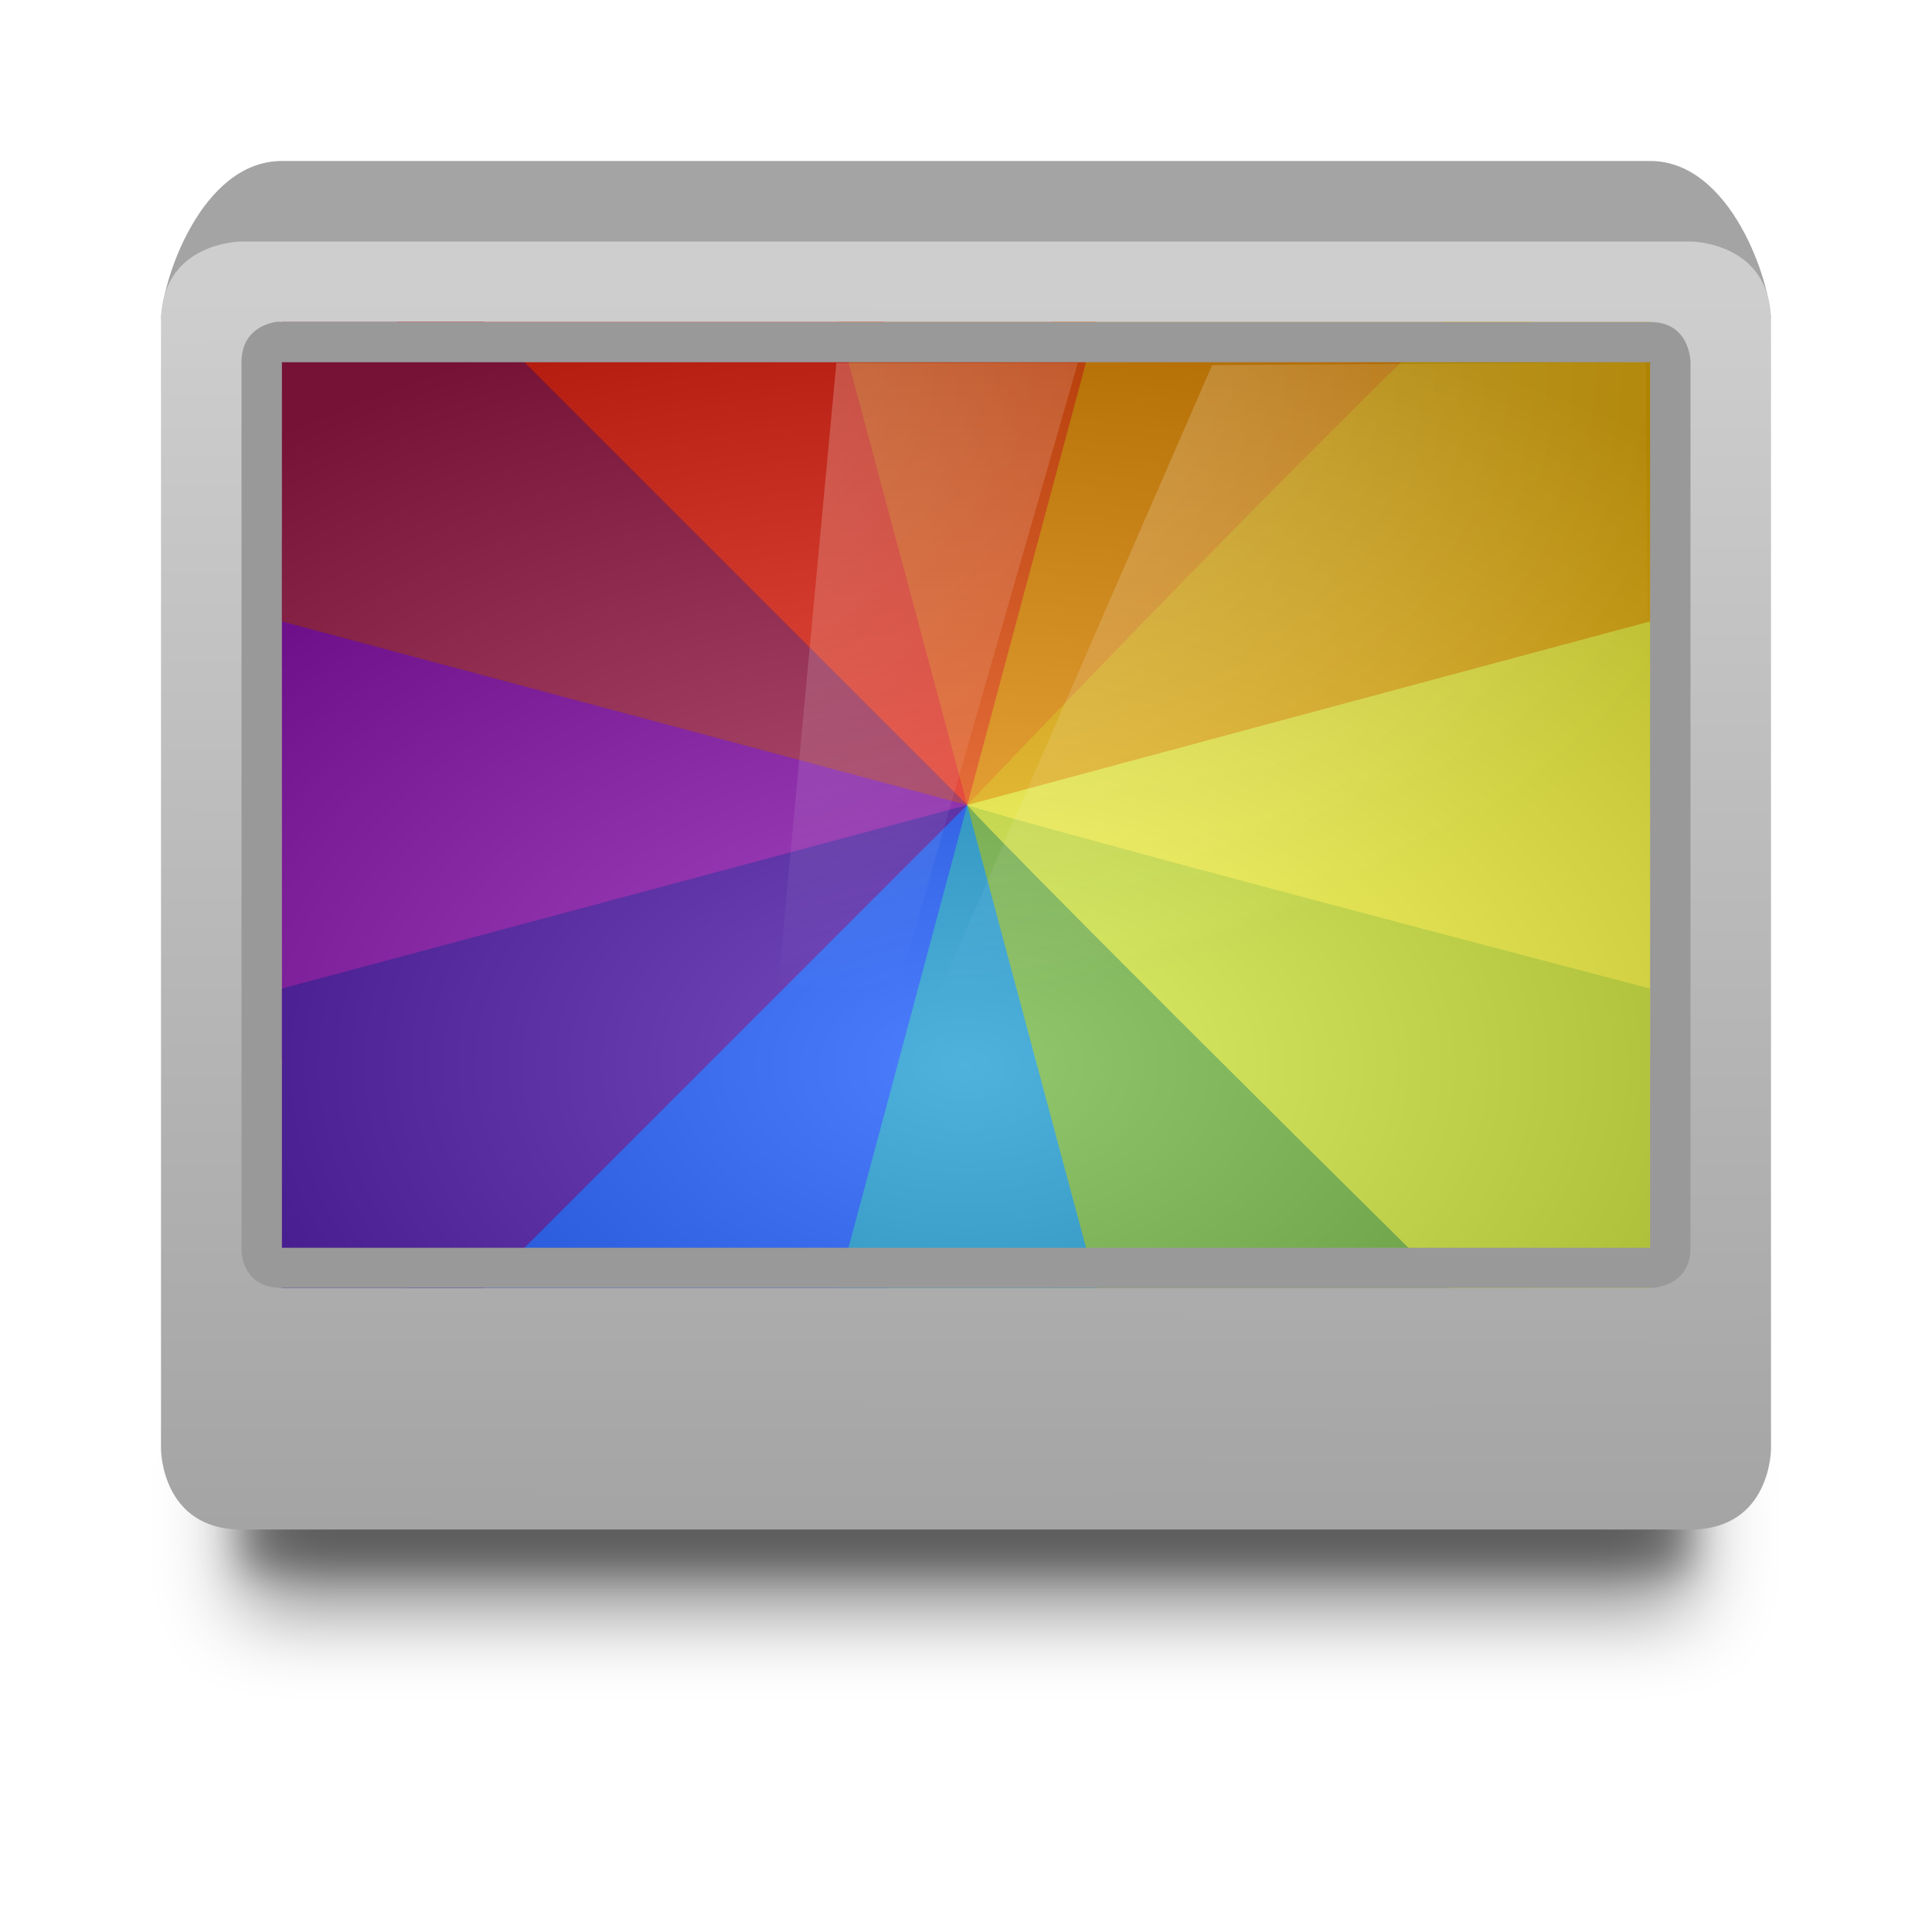
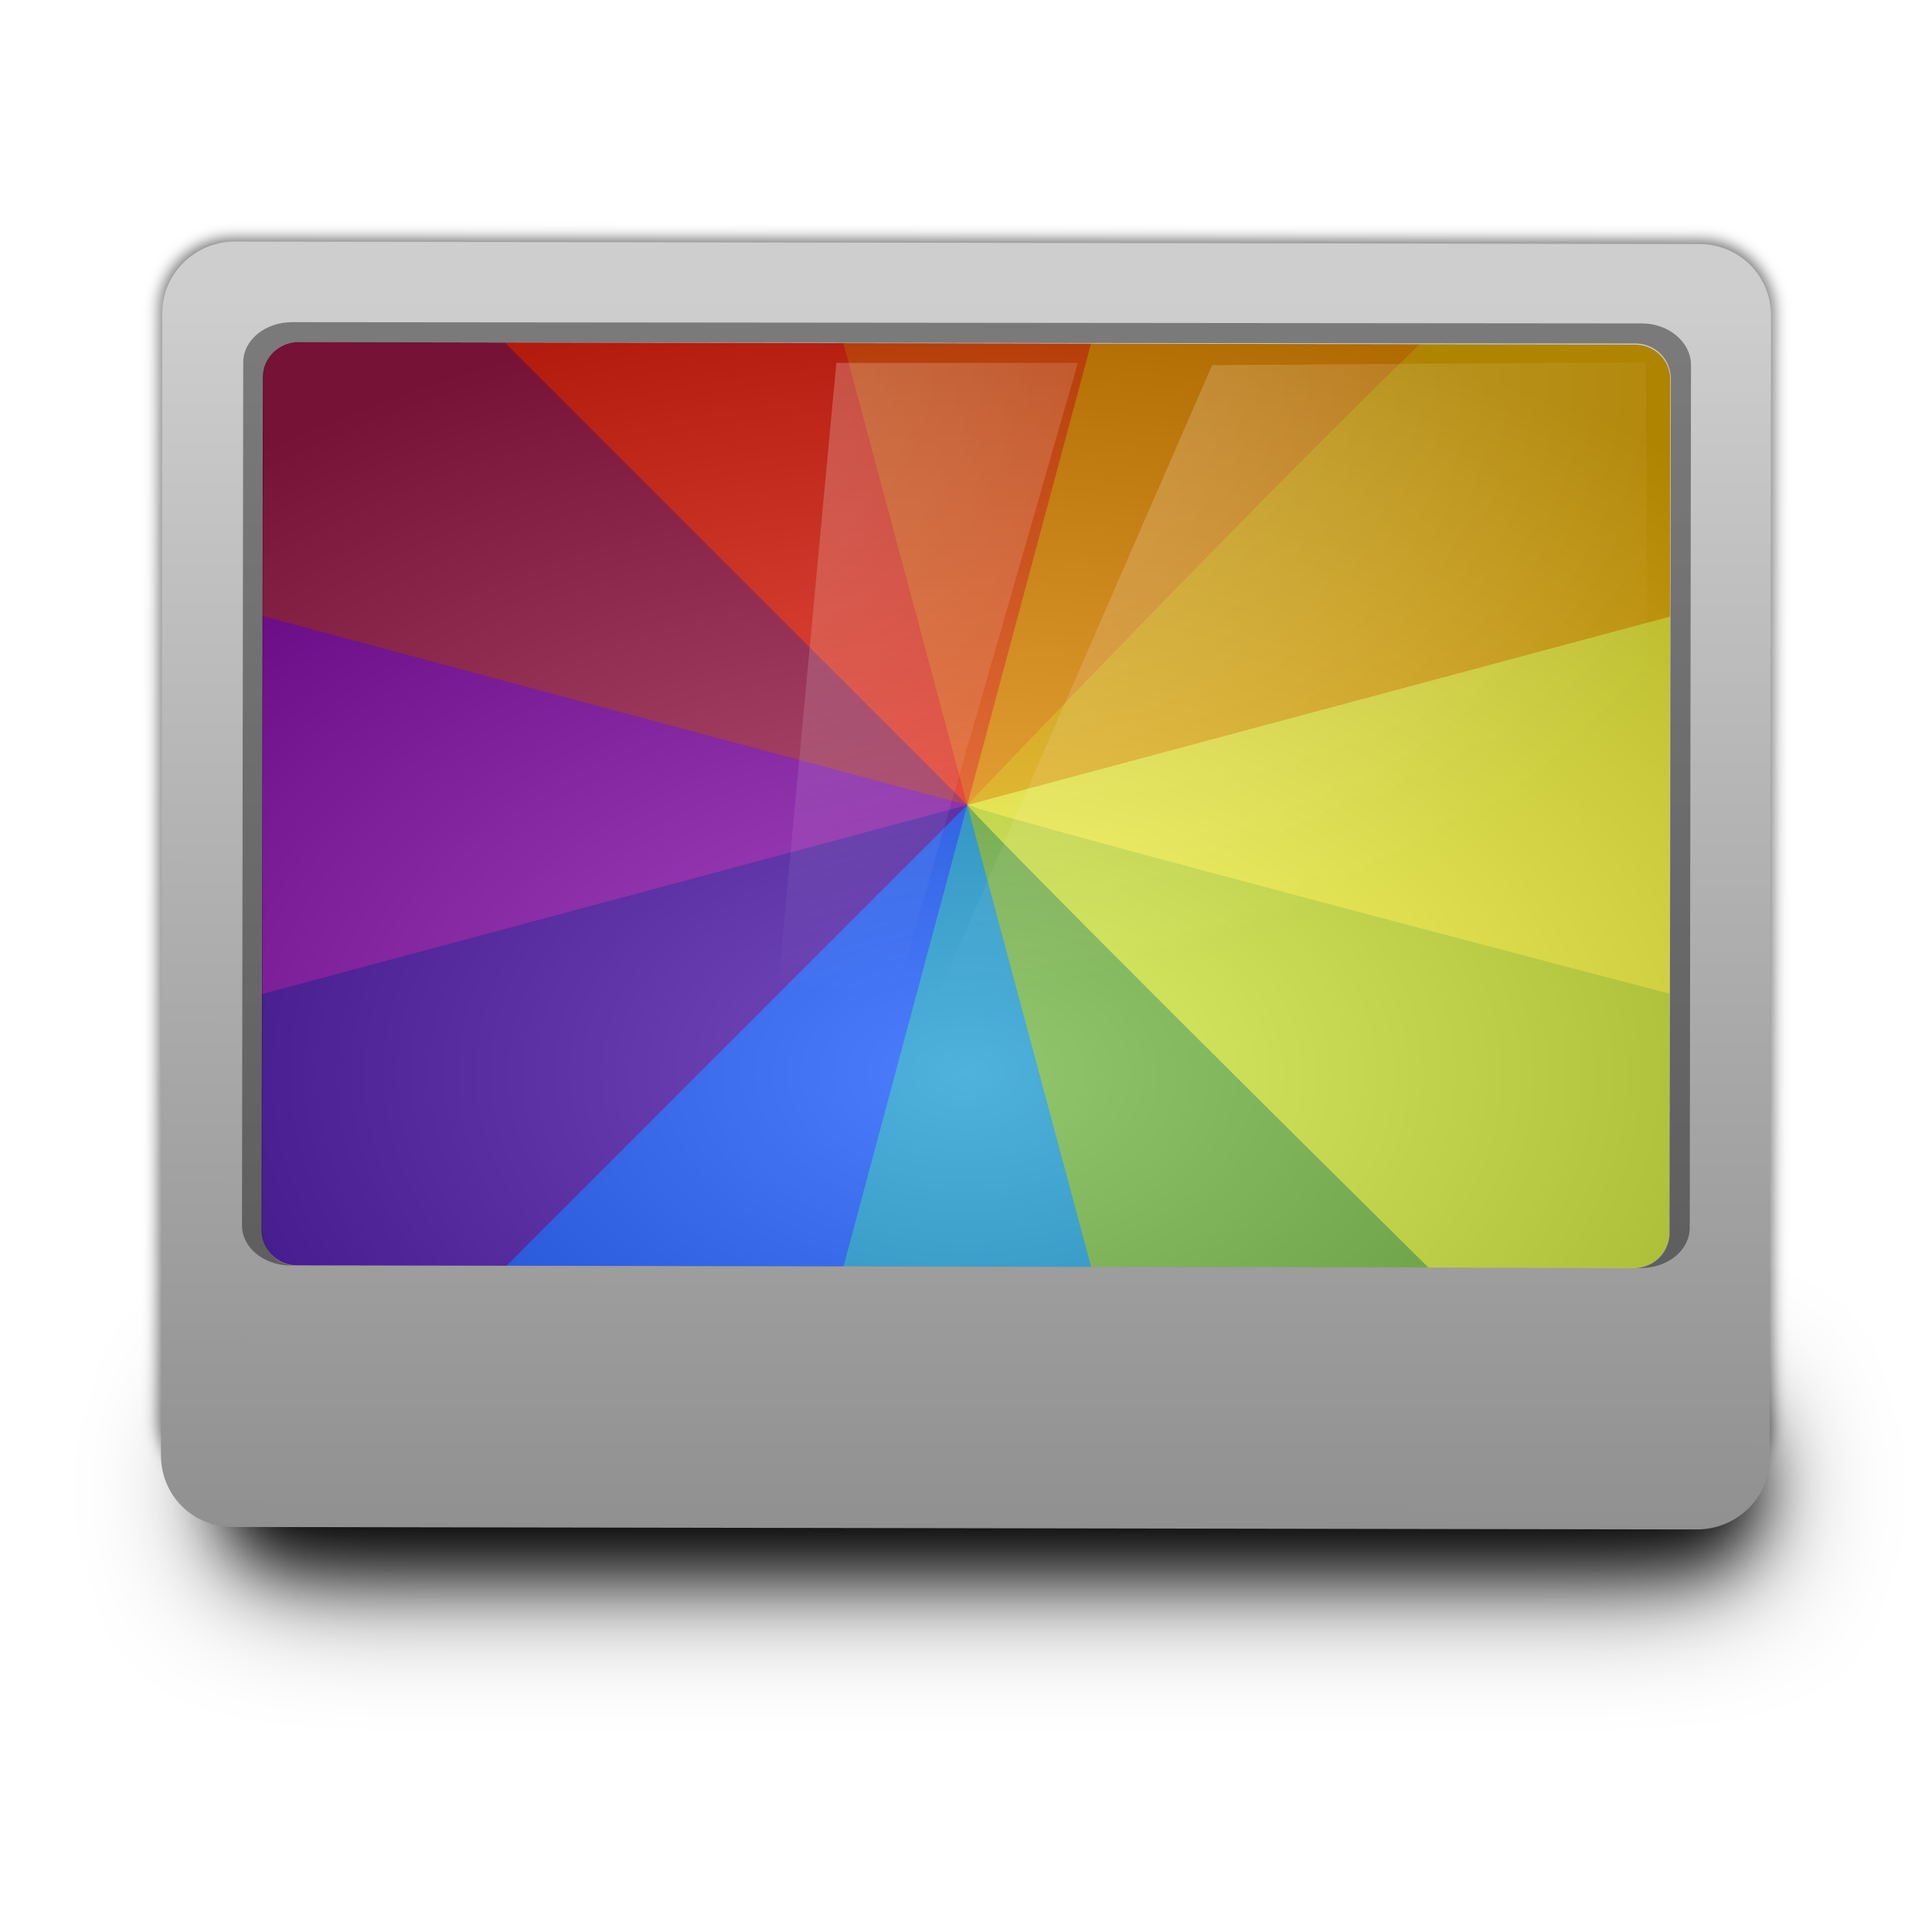
<svg xmlns="http://www.w3.org/2000/svg" xmlns:xlink="http://www.w3.org/1999/xlink" width="48" height="48" id="svg2985" version="1.1">
  <defs id="defs2987">
    <linearGradient id="linearGradient4195">
      <stop id="stop4197" offset="0" style="stop-color:#df5e28;stop-opacity:0.941;" />
      <stop id="stop4199" offset="1" style="stop-color:#1a1716;stop-opacity:0.941" />
+     </linearGradient>
+     <filter color-interpolation-filters="sRGB" id="filter11507">
+       <feGaussianBlur stdDeviation="1.056" id="feGaussianBlur11509" />
+     </filter>
+     <linearGradient id="linearGradient10954">
+       <stop style="stop-color:#909090;stop-opacity:1;" offset="0" id="stop10956" />
+       <stop style="stop-color:#cecece;stop-opacity:1" offset="1" id="stop10958" />
    </linearGradient>
    <linearGradient id="linearGradient10938">
      <stop style="stop-color:#dadada;stop-opacity:1" offset="0" id="stop10940" />
      <stop style="stop-color:#f6f6f5;stop-opacity:1" offset="1" id="stop10942" />
    </linearGradient>
    <linearGradient id="linearGradient11438">
      <stop style="stop-color:#babdb6;stop-opacity:1;" offset="0" id="stop11440" />
      <stop style="stop-color:#4a4d46;stop-opacity:1" offset="1" id="stop11442" />
    </linearGradient>
    <linearGradient id="linearGradient10966">
      <stop style="stop-color:#ffffff;stop-opacity:1;" offset="0" id="stop10968" />
      <stop style="stop-color:#f0f0f0;stop-opacity:1" offset="1" id="stop10970" />
    </linearGradient>
    <linearGradient id="linearGradient11473">
      <stop style="stop-color:#ffffff;stop-opacity:1;" offset="0" id="stop11475" />
      <stop style="stop-color:#000000;stop-opacity:1;" offset="1" id="stop11477" />
    </linearGradient>
    <linearGradient id="linearGradient4788">
      <stop id="stop4790" offset="0" style="stop-color:#ffffff;stop-opacity:1;" />
      <stop id="stop4792" offset="1" style="stop-color:#ffffff;stop-opacity:0;" />
    </linearGradient>
    <radialGradient xlink:href="#linearGradient12771" id="radialGradient12777" cx="144.167" cy="129.174" fx="144.167" fy="129.174" r="97.906" gradientTransform="matrix(1.16579,-0.05054328,0.0329754,0.746793,-28.16094,39.99441)" gradientUnits="userSpaceOnUse" />
    <linearGradient id="linearGradient12771">
      <stop style="stop-color:#ffffff;stop-opacity:1;" offset="0" id="stop12773" />
      <stop style="stop-color:#ffffff;stop-opacity:0;" offset="1" id="stop12775" />
    </linearGradient>
    <radialGradient xlink:href="#linearGradient12771" id="radialGradient3521" cx="144.167" cy="129.174" fx="144.167" fy="129.174" r="97.906" gradientTransform="matrix(1.16579,-0.05054328,0.0329754,0.746793,-28.16094,39.99441)" gradientUnits="userSpaceOnUse" />
    <radialGradient xlink:href="#linearGradient12771" id="radialGradient3529" cx="144.167" cy="129.174" fx="144.167" fy="129.174" r="97.906" gradientTransform="matrix(1.16579,-0.05054328,0.0329754,0.746793,-28.16094,39.99441)" gradientUnits="userSpaceOnUse" />
    <radialGradient xlink:href="#linearGradient12771" id="radialGradient3537" cx="144.167" cy="129.174" fx="144.167" fy="129.174" r="97.906" gradientTransform="matrix(1.16579,-0.05054328,0.0329754,0.746793,-28.16094,39.99441)" gradientUnits="userSpaceOnUse" />
    <radialGradient xlink:href="#linearGradient12771" id="radialGradient3545" cx="144.167" cy="129.174" fx="144.167" fy="129.174" r="97.906" gradientTransform="matrix(1.16579,-0.05054328,0.0329754,0.746793,-28.16094,39.99441)" gradientUnits="userSpaceOnUse" />
    <radialGradient xlink:href="#linearGradient12771" id="radialGradient3553" cx="144.167" cy="129.174" fx="144.167" fy="129.174" r="97.906" gradientTransform="matrix(1.16579,-0.05054328,0.0329754,0.746793,-28.16094,39.99441)" gradientUnits="userSpaceOnUse" />
    <radialGradient xlink:href="#linearGradient12771" id="radialGradient3561" cx="144.167" cy="129.174" fx="144.167" fy="129.174" r="97.906" gradientTransform="matrix(1.16579,-0.05054328,0.0329754,0.746793,-28.16094,39.99441)" gradientUnits="userSpaceOnUse" />
    <radialGradient xlink:href="#linearGradient12771" id="radialGradient3569" cx="144.167" cy="129.174" fx="144.167" fy="129.174" r="97.906" gradientTransform="matrix(1.16579,-0.05054328,0.0329754,0.746793,-28.16094,39.99441)" gradientUnits="userSpaceOnUse" />
    <radialGradient xlink:href="#linearGradient12771" id="radialGradient3577" cx="144.167" cy="129.174" fx="144.167" fy="129.174" r="97.906" gradientTransform="matrix(1.16579,-0.05054328,0.0329754,0.746793,-28.16094,39.99441)" gradientUnits="userSpaceOnUse" />
    <radialGradient xlink:href="#linearGradient12771" id="radialGradient3585" cx="144.167" cy="129.174" fx="144.167" fy="129.174" r="97.906" gradientTransform="matrix(1.16579,-0.05054328,0.0329754,0.746793,-28.16094,39.99441)" gradientUnits="userSpaceOnUse" />
    <radialGradient xlink:href="#linearGradient12771" id="radialGradient3593" cx="144.167" cy="129.174" fx="144.167" fy="129.174" r="97.906" gradientTransform="matrix(1.16579,-0.05054328,0.0329754,0.746793,-28.16094,39.99441)" gradientUnits="userSpaceOnUse" />
    <radialGradient xlink:href="#linearGradient12771" id="radialGradient3601" cx="144.167" cy="129.174" fx="144.167" fy="129.174" r="97.906" gradientTransform="matrix(1.16579,-0.05054328,0.0329754,0.746793,-28.16094,39.99441)" gradientUnits="userSpaceOnUse" />
    <radialGradient r="97.906" fy="129.174" fx="144.167" cy="129.174" cx="144.167" gradientTransform="matrix(1.16579,-0.05054328,0.0329754,0.746793,-28.16094,39.99441)" gradientUnits="userSpaceOnUse" id="radialGradient3665" xlink:href="#linearGradient12771" />
    <radialGradient xlink:href="#linearGradient10966" id="radialGradient3348" gradientUnits="userSpaceOnUse" gradientTransform="matrix(0.1709132,2.3948575e-4,-1.885288e-4,0.1345469,-0.8241495,18.42583)" cx="149.565" cy="258.761" fx="149.565" fy="258.761" r="116.231" />
    <linearGradient xlink:href="#linearGradient10938" id="linearGradient3355" gradientUnits="userSpaceOnUse" gradientTransform="matrix(0.1760192,0,0,0.1798063,-1.587065,12.33736)" x1="134.833" y1="68.529" x2="171.903" y2="206.876" />
    <linearGradient xlink:href="#linearGradient11438" id="linearGradient3357" gradientUnits="userSpaceOnUse" x1="184.951" y1="149.21" x2="185.071" y2="236.397" gradientTransform="matrix(0.1798054,0,0,0.1798054,-0.6386018,10.85333)" />
    <radialGradient xlink:href="#linearGradient12771" id="radialGradient3387" gradientUnits="userSpaceOnUse" gradientTransform="matrix(1.16579,-0.05054328,0.0329754,0.746793,-28.16094,39.99441)" cx="144.167" cy="129.174" fx="144.167" fy="129.174" r="97.906" />
    <radialGradient xlink:href="#linearGradient4788" id="radialGradient3404" gradientUnits="userSpaceOnUse" gradientTransform="matrix(-1.824376,0.00876531,-0.00620867,-1.307801,609.5291,98.0673)" cx="326.021" cy="58" fx="326.021" fy="58" r="12.5" />
    <radialGradient xlink:href="#linearGradient4788" id="radialGradient3407" gradientUnits="userSpaceOnUse" gradientTransform="matrix(-1.888202,0.00857771,-0.00642588,-1.279811,636.8603,96.52335)" cx="326.021" cy="58" fx="326.021" fy="58" r="12.5" />
+     <radialGradient xlink:href="#linearGradient11473" id="radialGradient4014" gradientUnits="userSpaceOnUse" gradientTransform="matrix(0.2708409,0,0,0.1777665,-16.45829,8.840227)" cx="149.565" cy="190.137" fx="149.565" fy="190.137" r="108.515" />
+     <linearGradient xlink:href="#linearGradient10954" id="linearGradient4020" gradientUnits="userSpaceOnUse" gradientTransform="matrix(0.1696838,2.3939518e-4,-2.3776336e-4,0.1708486,-1.344677,13.52782)" x1="141.315" y1="237.286" x2="141.315" y2="57.029" />
    <radialGradient xlink:href="#linearGradient4195-5" id="radialGradient3889" gradientUnits="userSpaceOnUse" gradientTransform="matrix(0.2031251,-0.08812329,0.1236326,0.3357866,-42.38554,-18.85971)" cx="189.702" cy="230.104" fx="189.702" fy="230.104" r="108.515" />
    <linearGradient id="linearGradient4195-5">
      <stop id="stop4197-5" offset="0" style="stop-color:#ff5200;stop-opacity:1;" />
      <stop id="stop4199-9" offset="1" style="stop-color:#1a1716;stop-opacity:0.941" />
    </linearGradient>
-     <linearGradient id="linearGradient10954-4">
-       <stop style="stop-color:#a4a4a4;stop-opacity:1;" offset="0" id="stop10956-8" />
-       <stop style="stop-color:#cecece;stop-opacity:1" offset="1" id="stop10958-8" />
-     </linearGradient>
-     <filter color-interpolation-filters="sRGB" id="filter6306-2" x="-0.067" width="1.133" y="-0.6" height="2.2">
-       <feGaussianBlur stdDeviation="1" id="feGaussianBlur6308-2" />
+     <filter color-interpolation-filters="sRGB" id="filter11490-5" x="-0.107" width="1.214" y="-1.352" height="3.703">
+       <feGaussianBlur stdDeviation="1.83" id="feGaussianBlur11492-5" />
    </filter>
-     <filter color-interpolation-filters="sRGB" id="filter6294-4" x="-0.032" width="1.063" y="-0.57" height="2.14">
-       <feGaussianBlur stdDeviation="0.475" id="feGaussianBlur6296-2" />
+     <filter color-interpolation-filters="sRGB" id="filter11472-2" x="-0.052" width="1.104" y="-0.655" height="2.311">
+       <feGaussianBlur stdDeviation="0.887" id="feGaussianBlur11474-3" />
    </filter>
-     <linearGradient xlink:href="#linearGradient10954-4-8" id="linearGradient4020-4-4" gradientUnits="userSpaceOnUse" gradientTransform="matrix(0.1696838,2.3939518e-4,-2.3776336e-4,0.1708486,-1.344677,13.52782)" x1="141.315" y1="237.286" x2="141.315" y2="57.029" />
-     <linearGradient id="linearGradient10954-4-8">
-       <stop style="stop-color:#a4a4a4;stop-opacity:1;" offset="0" id="stop10956-8-3" />
-       <stop style="stop-color:#cecece;stop-opacity:1" offset="1" id="stop10958-8-9" />
-     </linearGradient>
-     <radialGradient xlink:href="#linearGradient11473" id="radialGradient7008" gradientUnits="userSpaceOnUse" gradientTransform="matrix(0.2708409,0,0,0.1777665,-16.45857,8.640229)" cx="149.565" cy="190.137" fx="149.565" fy="190.137" r="108.515" />
+     <filter color-interpolation-filters="sRGB" id="filter11490-5-0" x="-0.107" width="1.214" y="-1.352" height="3.703">
+       <feGaussianBlur stdDeviation="1.83" id="feGaussianBlur11492-5-8" />
+     </filter>
+     <filter color-interpolation-filters="sRGB" id="filter11472-2-8" x="-0.052" width="1.104" y="-0.655" height="2.311">
+       <feGaussianBlur stdDeviation="0.887" id="feGaussianBlur11474-3-4" />
+     </filter>
  </defs>
  <g id="layer1" transform="translate(0,-16)">
-     <rect ry="0" y="52" x="6" height="4" width="36" id="rect6310" style="opacity:0.45;fill:#000000;fill-opacity:1;fill-rule:nonzero;stroke:none;filter:url(#filter6306-2)" />
-     <rect ry="1" rx="0" y="53" x="6" height="2" width="36" id="rect6312" style="opacity:0.35;fill:#000000;fill-opacity:1;fill-rule:nonzero;stroke:none;filter:url(#filter6294-4)" />
-     <path style="fill:#a4a4a4;fill-opacity:1;stroke:none;display:inline;enable-background:new" d="m 41,20 c 2,0 3,3 3,4 0,-0.554 -1,-1 -1,-1 l -38,0 c 0,0 -1,0.446 -1,1 0,-1 1,-4 3,-4 z" id="path6314" />
-     <path id="path6316" d="m 6,22 c 0,0 -2,0 -2,2 l 0,28 c 0,0 0,2 2,2 l 36,0 c 2,0 2,-2 2,-2 l 0,-28 c 0,-2 -2,-2 -2,-2 z" style="color:#000000;fill:url(#linearGradient4020-4-4);fill-opacity:1;fill-rule:nonzero;stroke:none;stroke-width:2;marker:none;visibility:visible;display:inline;overflow:visible;enable-background:accumulate" />
-     <path style="fill:#8601af" d="M 7 13.344 L 7 26.312 L 24.031 20 L 7 13.344 z " transform="translate(0,16)" id="path26" />
-     <path style="fill:#fefe33" d="M 41 13.969 C 36.37 15.299 24.031 20 24.031 20 C 24.031 20 36.969 24.747 41 26.219 L 41 13.969 z " transform="translate(0,16)" id="path16" />
-     <path style="fill:#fb9902" d="m 26.156,24 c -1.035,5.486 -2.125,12 -2.125,12 0,0 10.687,-9.162 14,-12 l -11.875,0 z" id="path20" />
-     <path style="fill:#fabc02" d="M 35.844 8 C 31.251 12.406 24.031 20 24.031 20 C 24.031 20 35.091 17.021 41 15.438 L 41 8 L 35.844 8 z " transform="translate(0,16)" id="path18" />
-     <path style="fill:#fe2712" d="m 9.875,24 0,0.031 C 13.117,27.372 23.961,36.04 24.031,36 c 0,0 -1.144,-6.664 -2.062,-12 L 9.875,24 z" id="path28" />
-     <path style="fill:#fd5308" d="m 20.812,24 c 1.249,4.657 3.219,12 3.219,12 0,0 1.774,-6.61 3.219,-12 l -6.438,0 z" id="path22" />
-     <path style="fill:#a7194b" d="M 7 8 L 7 15.438 L 24.031 20 L 12.031 8 L 7 8 z " transform="translate(0,16)" id="path30" />
-     <path style="fill:#0247fe" d="m 24.031,36 -13.938,11.875 0,0.125 L 22,48 24.031,36 z" id="path8" />
-     <path style="fill:#3d01a4" d="M 24.031 20 L 7 24.562 L 7 32 L 12.031 32 L 24.031 20 z " transform="translate(0,16)" id="path24" />
-     <path style="fill:#66b032" d="m 24.031,36 2.125,12 11.875,0 -14,-12 z" id="path12" />
-     <path style="fill:#0391ce" d="M 24.031,36 20.812,48 27.25,48 24.031,36 z" id="path10" />
-     <path style="fill:#d0ea2b" d="M 24.031 20 C 24.031 20 24.498 20.623 36 32 L 41 32 L 41 24.562 C 24.614 20.267 24.031 20 24.031 20 z " transform="translate(0,16)" id="path14" />
-     <rect transform="matrix(0.999999,0.00141561,-0.00138697,0.999999,0,0)" ry="0.877" rx="0.872" y="24.289" x="6.564" height="22.953" width="34.971" id="rect10538" style="opacity:0.3;color:#000000;fill:url(#radialGradient7008);fill-opacity:1;fill-rule:nonzero;stroke:none;stroke-width:2;marker:none;visibility:visible;display:inline;overflow:visible;enable-background:accumulate" />
+     <g id="g3990">
+       <rect transform="matrix(0.9216359,0,0,1,2.480738,-0.248838)" ry="1.625" rx="1.763" y="51.606" x="3.438" height="3.25" width="41.125" id="rect11476" style="color:#000000;fill:#000000;fill-opacity:1;fill-rule:nonzero;stroke:none;stroke-width:1;marker:none;visibility:visible;display:inline;overflow:visible;filter:url(#filter11490-5-0);enable-background:accumulate" />
+       <rect transform="matrix(0.9254159,0,0,1.065246,1.464686,-3.855101)" style="color:#000000;fill:#000000;fill-opacity:1;fill-rule:nonzero;stroke:none;stroke-width:1;marker:none;visibility:visible;display:inline;overflow:visible;filter:url(#filter11472-2-8);enable-background:accumulate" id="rect11446" width="41.125" height="3.25" x="4.437" y="51.731" rx="1.756" ry="1.525" />
+     </g>
+     <rect transform="matrix(0.1702639,2.3308569e-4,-2.3857596e-4,0.1663457,-1.431396,13.67281)" ry="10.788" rx="10.54" y="49.529" x="31.815" height="187" width="235.5" id="rect10522" style="opacity:0.556;color:#000000;fill:#000000;fill-opacity:1;fill-rule:nonzero;stroke:none;stroke-width:2;marker:none;visibility:visible;display:inline;overflow:visible;filter:url(#filter11507);enable-background:accumulate" />
+     <g transform="translate(0.03125,12)" id="g3928">
+       <path id="path16" d="M 41.594,17.781 C 37.49,18.853 24,24 24,24 c 0,0 13.639,4.991 17.344,6.344 l 1.656,-1 0,-10.688 -1.406,-0.875 z" style="fill:#fefe33" />
+       <path id="path20" d="M 26.125,12 C 25.09,17.486 24,24 24,24 24,24 34.687,14.838 38,12 l -11.875,0 z" style="fill:#fb9902" />
+       <path id="path18" d="M 35.812,12 C 31.22,16.406 24,24 24,24 c 0,0 14.074,-3.775 19,-5.094 l 0,-6.594 c 0,-0.098 0.024,-0.185 0.031,-0.281 C 43.022,12.019 43.009,12.012 43,12 l -7.188,0 z" style="fill:#fabc02" />
+       <path id="path28" d="m 9.844,12 0,0.031 C 13.086,15.372 23.93,24.04 24,24 24,24 22.856,17.336 21.938,12 L 9.844,12 z" style="fill:#fe2712" />
+       <path id="path22" d="M 20.781,12 C 22.03,16.657 24,24 24,24 c 0,0 1.774,-6.61 3.219,-12 l -6.438,0 z" style="fill:#fd5308" />
+       <path id="path26" d="M 6.938,17.344 5,18.656 5,29.312 6.906,30.344 24,24 6.938,17.344 z" style="fill:#8601af" />
+       <path id="path30" d="M 5,12 C 4.991,12.012 4.978,12.019 4.969,12.031 4.976,12.127 5,12.214 5,12.312 L 5,18.906 24,24 12,12 5,12 z" style="fill:#a7194b" />
+       <path id="path8" d="m 24,24 -13.938,11.875 0,0.125 11.906,0 L 24,24 z" style="fill:#0247fe" />
+       <path id="path24" d="M 24,24 5,29.094 5,36 12,36 24,24 z" style="fill:#3d01a4" />
+       <path id="path12" d="M 24,24 26.125,36 38,36 24,24 z" style="fill:#66b032" />
+       <path id="path10" d="m 24,24 -3.219,12 6.438,0 L 24,24 z" style="fill:#0391ce" />
+       <path id="path14" d="m 24,24 c 0,0 0.467,0.623 11.969,12 L 43,36 43,29.094 C 24.114,24.156 24,24 24,24 z" style="fill:#d0ea2b" />
+     </g>
+     <rect transform="matrix(0.999999,0.00141561,-0.00138697,0.999999,0,0)" ry="0.877" rx="0.872" y="24.489" x="6.565" height="22.953" width="34.971" id="rect10538" style="color:#000000;fill:url(#radialGradient4014);fill-opacity:1;fill-rule:nonzero;stroke:none;stroke-width:2;marker:none;visibility:visible;display:inline;overflow:visible;enable-background:accumulate;opacity:0.3" />
+     <path style="color:#000000;fill:url(#linearGradient4020);fill-opacity:1;fill-rule:nonzero;stroke:none;stroke-width:2;marker:none;visibility:visible;display:inline;overflow:visible;enable-background:accumulate" d="m 5.844,22 c -0.994,-0.001 -1.811,0.787 -1.812,1.781 L 4,52.156 c -0.001,0.994 0.787,1.78 1.781,1.781 l 36.375,0.062 c 0.994,0.001 1.811,-0.787 1.812,-1.781 L 44,23.844 c 0.001,-0.994 -0.787,-1.78 -1.781,-1.781 l -36.375,-0.062 z m 1.562,2.5 33.219,0.062 c 0.483,6.84e-4 0.876,0.389 0.875,0.875 l -0.031,21.188 c -6.74e-4,0.486 -0.392,0.876 -0.875,0.875 L 7.375,47.437 C 6.892,47.437 6.499,47.048 6.5,46.562 l 0.031,-21.188 c 6.74e-4,-0.486 0.392,-0.876 0.875,-0.875 z" id="rect10524" />
+     <path style="opacity:0.4;color:#000000;fill:#000000;fill-opacity:1;fill-rule:nonzero;stroke:none;stroke-width:2;marker:none;visibility:visible;display:inline;overflow:visible;enable-background:accumulate" d="m 7.262,24.004 c -0.676,-9.51e-4 -1.218,0.444 -1.219,1 l -0.031,21.438 c -7.77e-4,0.556 0.543,0.999 1.219,1 l 0.125,0 c -0.483,-6.84e-4 -0.844,-0.389 -0.844,-0.875 l 0.031,-21.188 c 6.74e-4,-0.486 0.361,-0.876 0.844,-0.875 l 33.25,0.031 c 0.483,6.84e-4 0.876,0.389 0.875,0.875 l -0.031,21.219 c -6.74e-4,0.486 -0.392,0.876 -0.875,0.875 l 0.156,0 c 0.676,9.5e-4 1.218,-0.444 1.219,-1 l 0.031,-21.438 c 7.77e-4,-0.556 -0.543,-1.03 -1.219,-1.031 l -33.531,-0.031 z" id="rect10528" />
    <path id="path10592" d="m 20.779,25.016 6,0 -4.486,15.605 -2.96,-0.161 z" style="opacity:0.3;fill:url(#radialGradient3404);fill-opacity:1;stroke:none;display:inline;enable-background:new" />
    <rect style="fill:none;fill-opacity:1;stroke:none" id="rect4189" width="16.705" height="23.776" x="6.718" y="7.253" rx="0.872" ry="0.877" transform="translate(0,16)" />
    <path style="opacity:0.3;fill:url(#radialGradient3407);fill-opacity:1;stroke:none;display:inline;enable-background:new" d="M 30.115,25.071 40.895,25 41,45.909 21,46 z" id="path10590" />
-     <path id="path6318" d="m 6.844,24 c -0.281,0.047 -0.844,0.25 -0.844,1 l 0,22 c -7.77e-4,0.556 0.324,0.999 1,1 l 34,0 c 0,0 1,0 1,-1 l 0,-22 c 0,0 0,-1 -1,-1 l -34,0 c 0,0 -0.062,-0.016 -0.156,0 z m 0.156,1 34,0 0,22 -34,0 0,-22 z" style="color:#000000;fill:#999999;fill-opacity:1;fill-rule:nonzero;stroke:none;stroke-width:2;marker:none;visibility:visible;display:inline;overflow:visible;enable-background:accumulate" />
  </g>
</svg>
